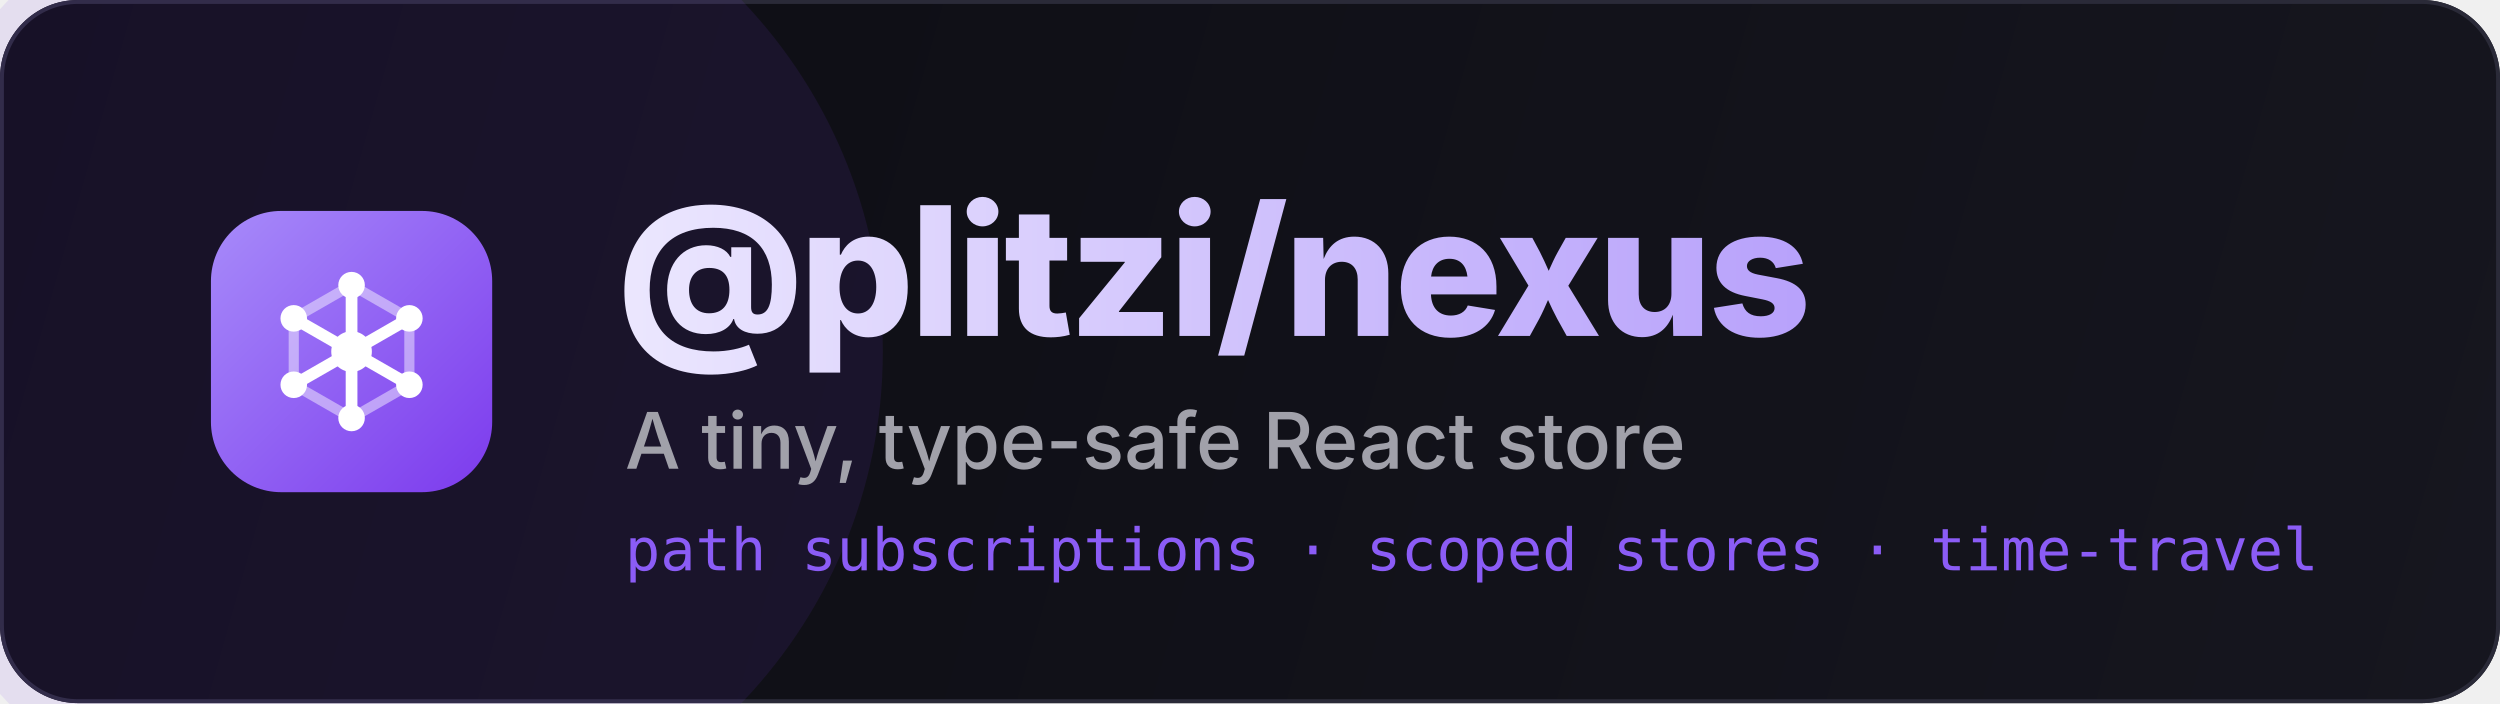
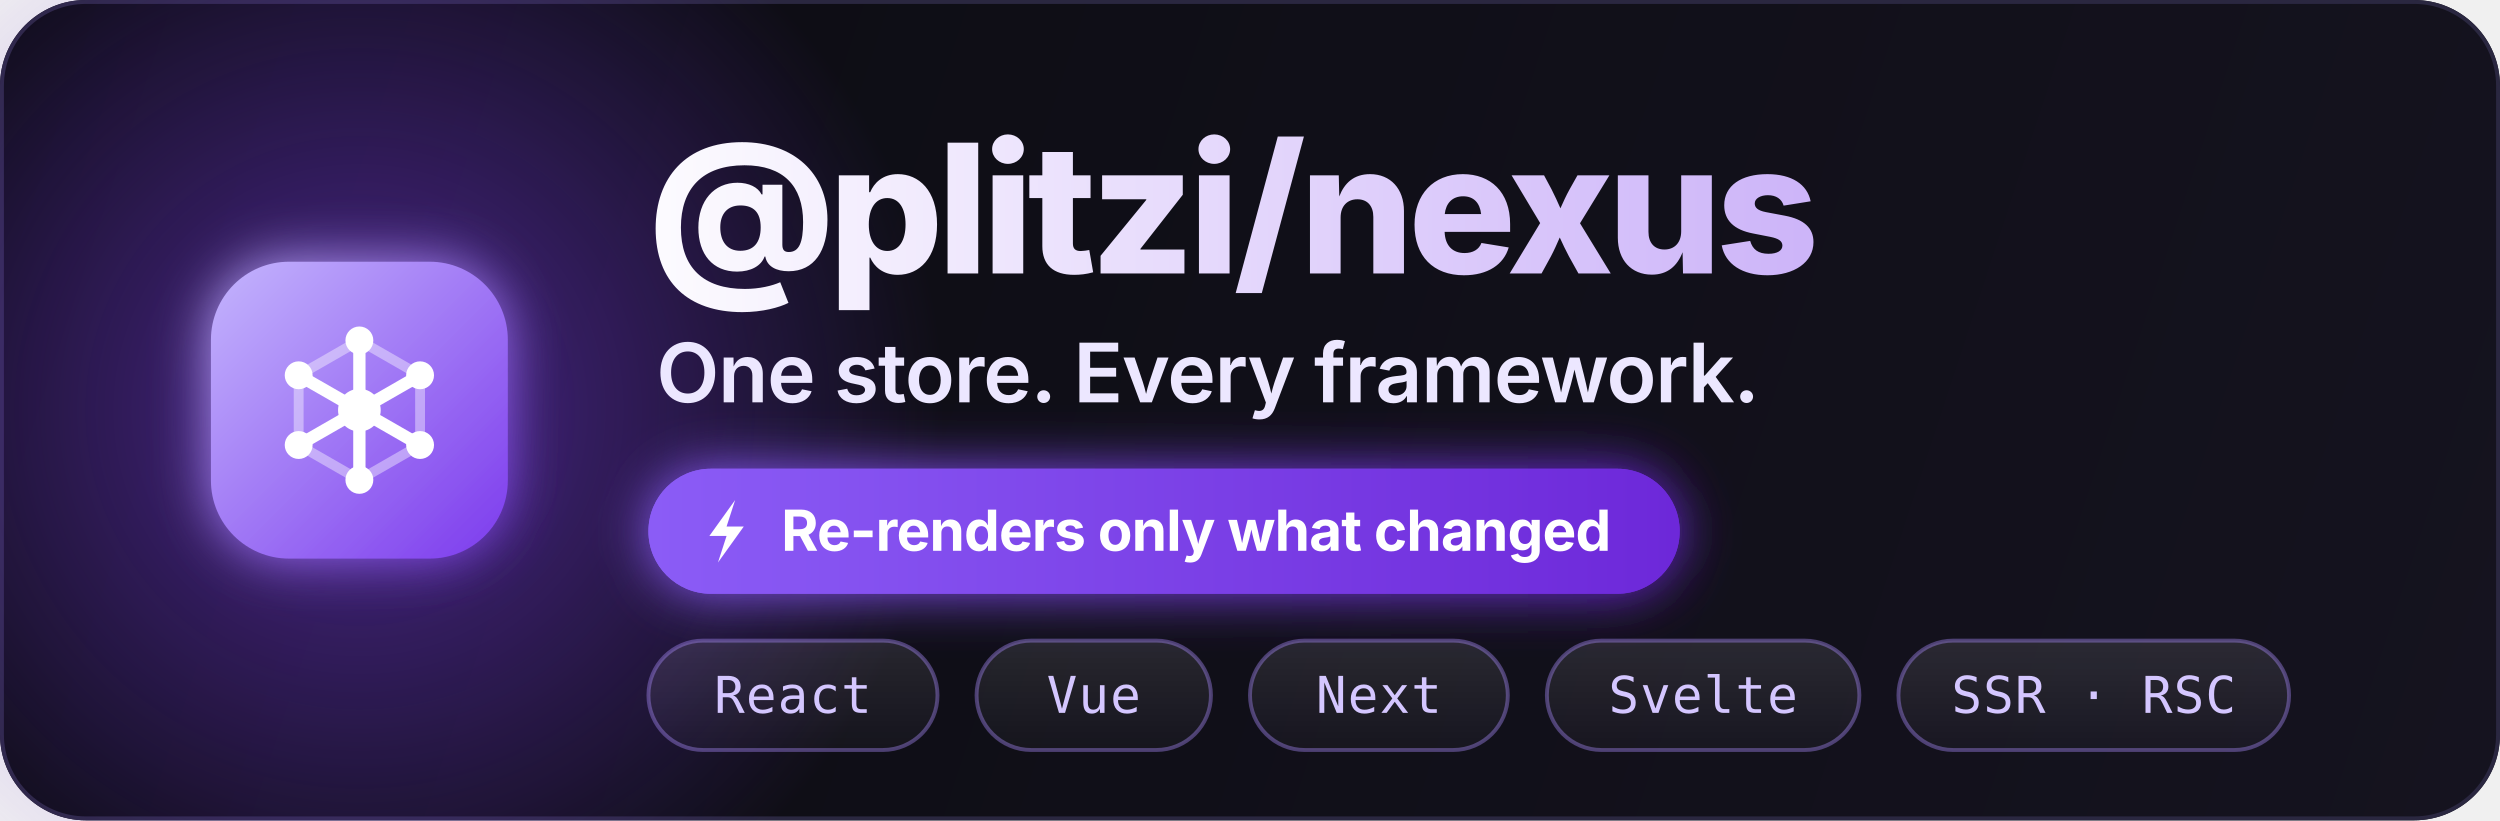
- <svg xmlns="http://www.w3.org/2000/svg" width="640" height="180" viewBox="0 0 640 180" fill="none" role="img" aria-label="@plitzi/nexus">
+ <svg xmlns="http://www.w3.org/2000/svg" width="640" height="210" viewBox="0 0 640 210" fill="none" role="img" aria-label="@plitzi/nexus — one store, every framework">
  <defs>
-     <linearGradient id="bg" x1="0" y1="0" x2="640" y2="180" gradientUnits="userSpaceOnUse">
-       <stop stop-color="#0c0c12" />
-       <stop offset="1" stop-color="#16161f" />
+     <linearGradient id="bg" x1="0" y1="0" x2="640" y2="210" gradientUnits="userSpaceOnUse">
+       <stop stop-color="#0b0b11" />
+       <stop offset="1" stop-color="#15131f" />
    </linearGradient>
+     <radialGradient id="glow" cx="0.5" cy="0.5" r="0.5">
+       <stop stop-color="#7c3aed" stop-opacity="0.55" />
+       <stop offset="1" stop-color="#7c3aed" stop-opacity="0" />
+     </radialGradient>
    <linearGradient id="mark" x1="0" y1="0" x2="1" y2="1">
-       <stop stop-color="#a78bfa" />
+       <stop stop-color="#c4b5fd" />
      <stop offset="1" stop-color="#7c3aed" />
    </linearGradient>
-     <linearGradient id="word" x1="150" y1="0" x2="560" y2="0" gradientUnits="userSpaceOnUse">
-       <stop stop-color="#ede9fe" />
-       <stop offset="1" stop-color="#a78bfa" />
+     <linearGradient id="hero" x1="0" y1="0" x2="1" y2="0">
+       <stop stop-color="#8b5cf6" />
+       <stop offset="1" stop-color="#6d28d9" />
    </linearGradient>
+     <linearGradient id="word" x1="150" y1="0" x2="600" y2="0" gradientUnits="userSpaceOnUse">
+       <stop stop-color="#ffffff" />
+       <stop offset="1" stop-color="#b794f6" />
+     </linearGradient>
+     <linearGradient id="pill" x1="0" y1="0" x2="0" y2="1">
+       <stop stop-color="#ffffff" stop-opacity="0.10" />
+       <stop offset="1" stop-color="#ffffff" stop-opacity="0.025" />
+     </linearGradient>
+     <filter id="soft" x="-60%" y="-60%" width="220%" height="220%">
+       <feGaussianBlur stdDeviation="7" result="b" />
+       <feMerge>
+         <feMergeNode in="b" />
+         <feMergeNode in="SourceGraphic" />
+       </feMerge>
+     </filter>
  </defs>
-   <rect width="640" height="180" rx="20" fill="url(#bg)" />
-   <rect x="0.5" y="0.5" width="639" height="179" rx="19.5" fill="none" stroke="#2a2a38" />
-   <circle cx="96" cy="90" r="130" fill="#7c3aed" opacity="0.10" />
-   <g transform="translate(90 90)">
-     <rect x="-36" y="-36" width="72" height="72" rx="18" fill="url(#mark)" />
-     <g transform="scale(2.0)" stroke="#fff" stroke-linecap="round" stroke-linejoin="round">
-       <path d="M0 -8.5 7.4 -4.25 7.4 4.25 0 8.5 -7.4 4.25 -7.4 -4.25 Z" stroke-width="1.3" stroke-opacity="0.45" />
+   <rect width="640" height="210" rx="22" fill="url(#bg)" />
+   <rect x="0.5" y="0.5" width="639" height="209" rx="21.5" fill="none" stroke="#2a2740" />
+   <circle cx="92" cy="105" r="150" fill="url(#glow)" />
+   <g transform="translate(92 105)">
+     <g filter="url(#soft)">
+       <rect x="-38" y="-38" width="76" height="76" rx="20" fill="url(#mark)" />
+     </g>
+     <g transform="scale(2.1)" stroke="#fff" stroke-linecap="round" stroke-linejoin="round">
+       <path d="M0 -8.5 7.4 -4.25 7.4 4.25 0 8.5 -7.4 4.25 -7.4 -4.25 Z" stroke-width="1.2" stroke-opacity="0.4" />
      <g stroke-width="1.5">
        <path d="M0 0 0 -8.5" />
        <path d="M0 0 7.4 -4.25" />
        <path d="M0 0 7.4 4.25" />
        <path d="M0 0 0 8.5" />
        <path d="M0 0 -7.4 4.25" />
        <path d="M0 0 -7.4 -4.25" />
      </g>
    </g>
-     <g transform="scale(2.0)" fill="#fff">
+     <g transform="scale(2.1)" fill="#fff">
      <circle cx="0" cy="-8.5" r="1.7" />
      <circle cx="7.4" cy="-4.25" r="1.7" />
      <circle cx="7.4" cy="4.25" r="1.7" />
      <circle cx="0" cy="8.5" r="1.7" />
      <circle cx="-7.4" cy="4.25" r="1.7" />
      <circle cx="-7.4" cy="-4.25" r="1.7" />
      <circle cx="0" cy="0" r="2.6" />
    </g>
  </g>
-   <text x="158" y="86" font-family="'Inter', system-ui, sans-serif" font-size="46" font-weight="800" letter-spacing="-1" fill="url(#word)">
+   <text x="166" y="70" font-family="'Inter', system-ui, sans-serif" font-size="46" font-weight="800" letter-spacing="-1.5" fill="url(#word)">
    @plitzi/nexus
  </text>
-   <text x="160" y="120" font-family="'Inter', system-ui, sans-serif" font-size="20" font-weight="500" fill="#a1a1aa">
-     A tiny, type-safe React store
+   <text x="168" y="103" font-family="'Inter', system-ui, sans-serif" font-size="21" font-weight="600" letter-spacing="-0.3" fill="#ece7ff">
+     One store. Every framework.
  </text>
-   <text x="160" y="146" font-family="'JetBrains Mono', ui-monospace, monospace" font-size="15" fill="#8b5cf6">
-     path subscriptions · scoped stores · time-travel
-   </text>
+   <g>
+     <rect x="166" y="120" width="264" height="32" rx="16" fill="url(#hero)" filter="url(#soft)" />
+     <rect x="166" y="120" width="264" height="32" rx="16" fill="url(#hero)" />
+     <path transform="translate(186 136)" d="M2.2 -8 L-4.4 1.2 L0 1.2 L-2.2 8 L4.4 -1.2 L0 -1.2 Z" fill="#fff" />
+     <text x="200" y="141" font-family="'Inter', system-ui, sans-serif" font-size="14.5" font-weight="700" letter-spacing="-0.2" fill="#ffffff">
+       Re-renders only what changed
+     </text>
+   </g>
+   <g font-family="'JetBrains Mono', ui-monospace, monospace" font-size="13" font-weight="500" letter-spacing="0.3" text-anchor="middle">
+     <g>
+       <rect x="166" y="164" width="74" height="28" rx="14" fill="url(#pill)" stroke="#a78bfa" stroke-opacity="0.4" />
+       <text x="203" y="182.5" fill="#d4c6ff">React</text>
+     </g>
+     <g>
+       <rect x="250" y="164" width="60" height="28" rx="14" fill="url(#pill)" stroke="#a78bfa" stroke-opacity="0.4" />
+       <text x="280" y="182.5" fill="#d4c6ff">Vue</text>
+     </g>
+     <g>
+       <rect x="320" y="164" width="66" height="28" rx="14" fill="url(#pill)" stroke="#a78bfa" stroke-opacity="0.4" />
+       <text x="353" y="182.5" fill="#d4c6ff">Next</text>
+     </g>
+     <g>
+       <rect x="396" y="164" width="80" height="28" rx="14" fill="url(#pill)" stroke="#a78bfa" stroke-opacity="0.4" />
+       <text x="436" y="182.5" fill="#d4c6ff">Svelte</text>
+     </g>
+     <g>
+       <rect x="486" y="164" width="100" height="28" rx="14" fill="url(#pill)" stroke="#a78bfa" stroke-opacity="0.4" />
+       <text x="536" y="182.5" fill="#d4c6ff">SSR · RSC</text>
+     </g>
+   </g>
</svg>
